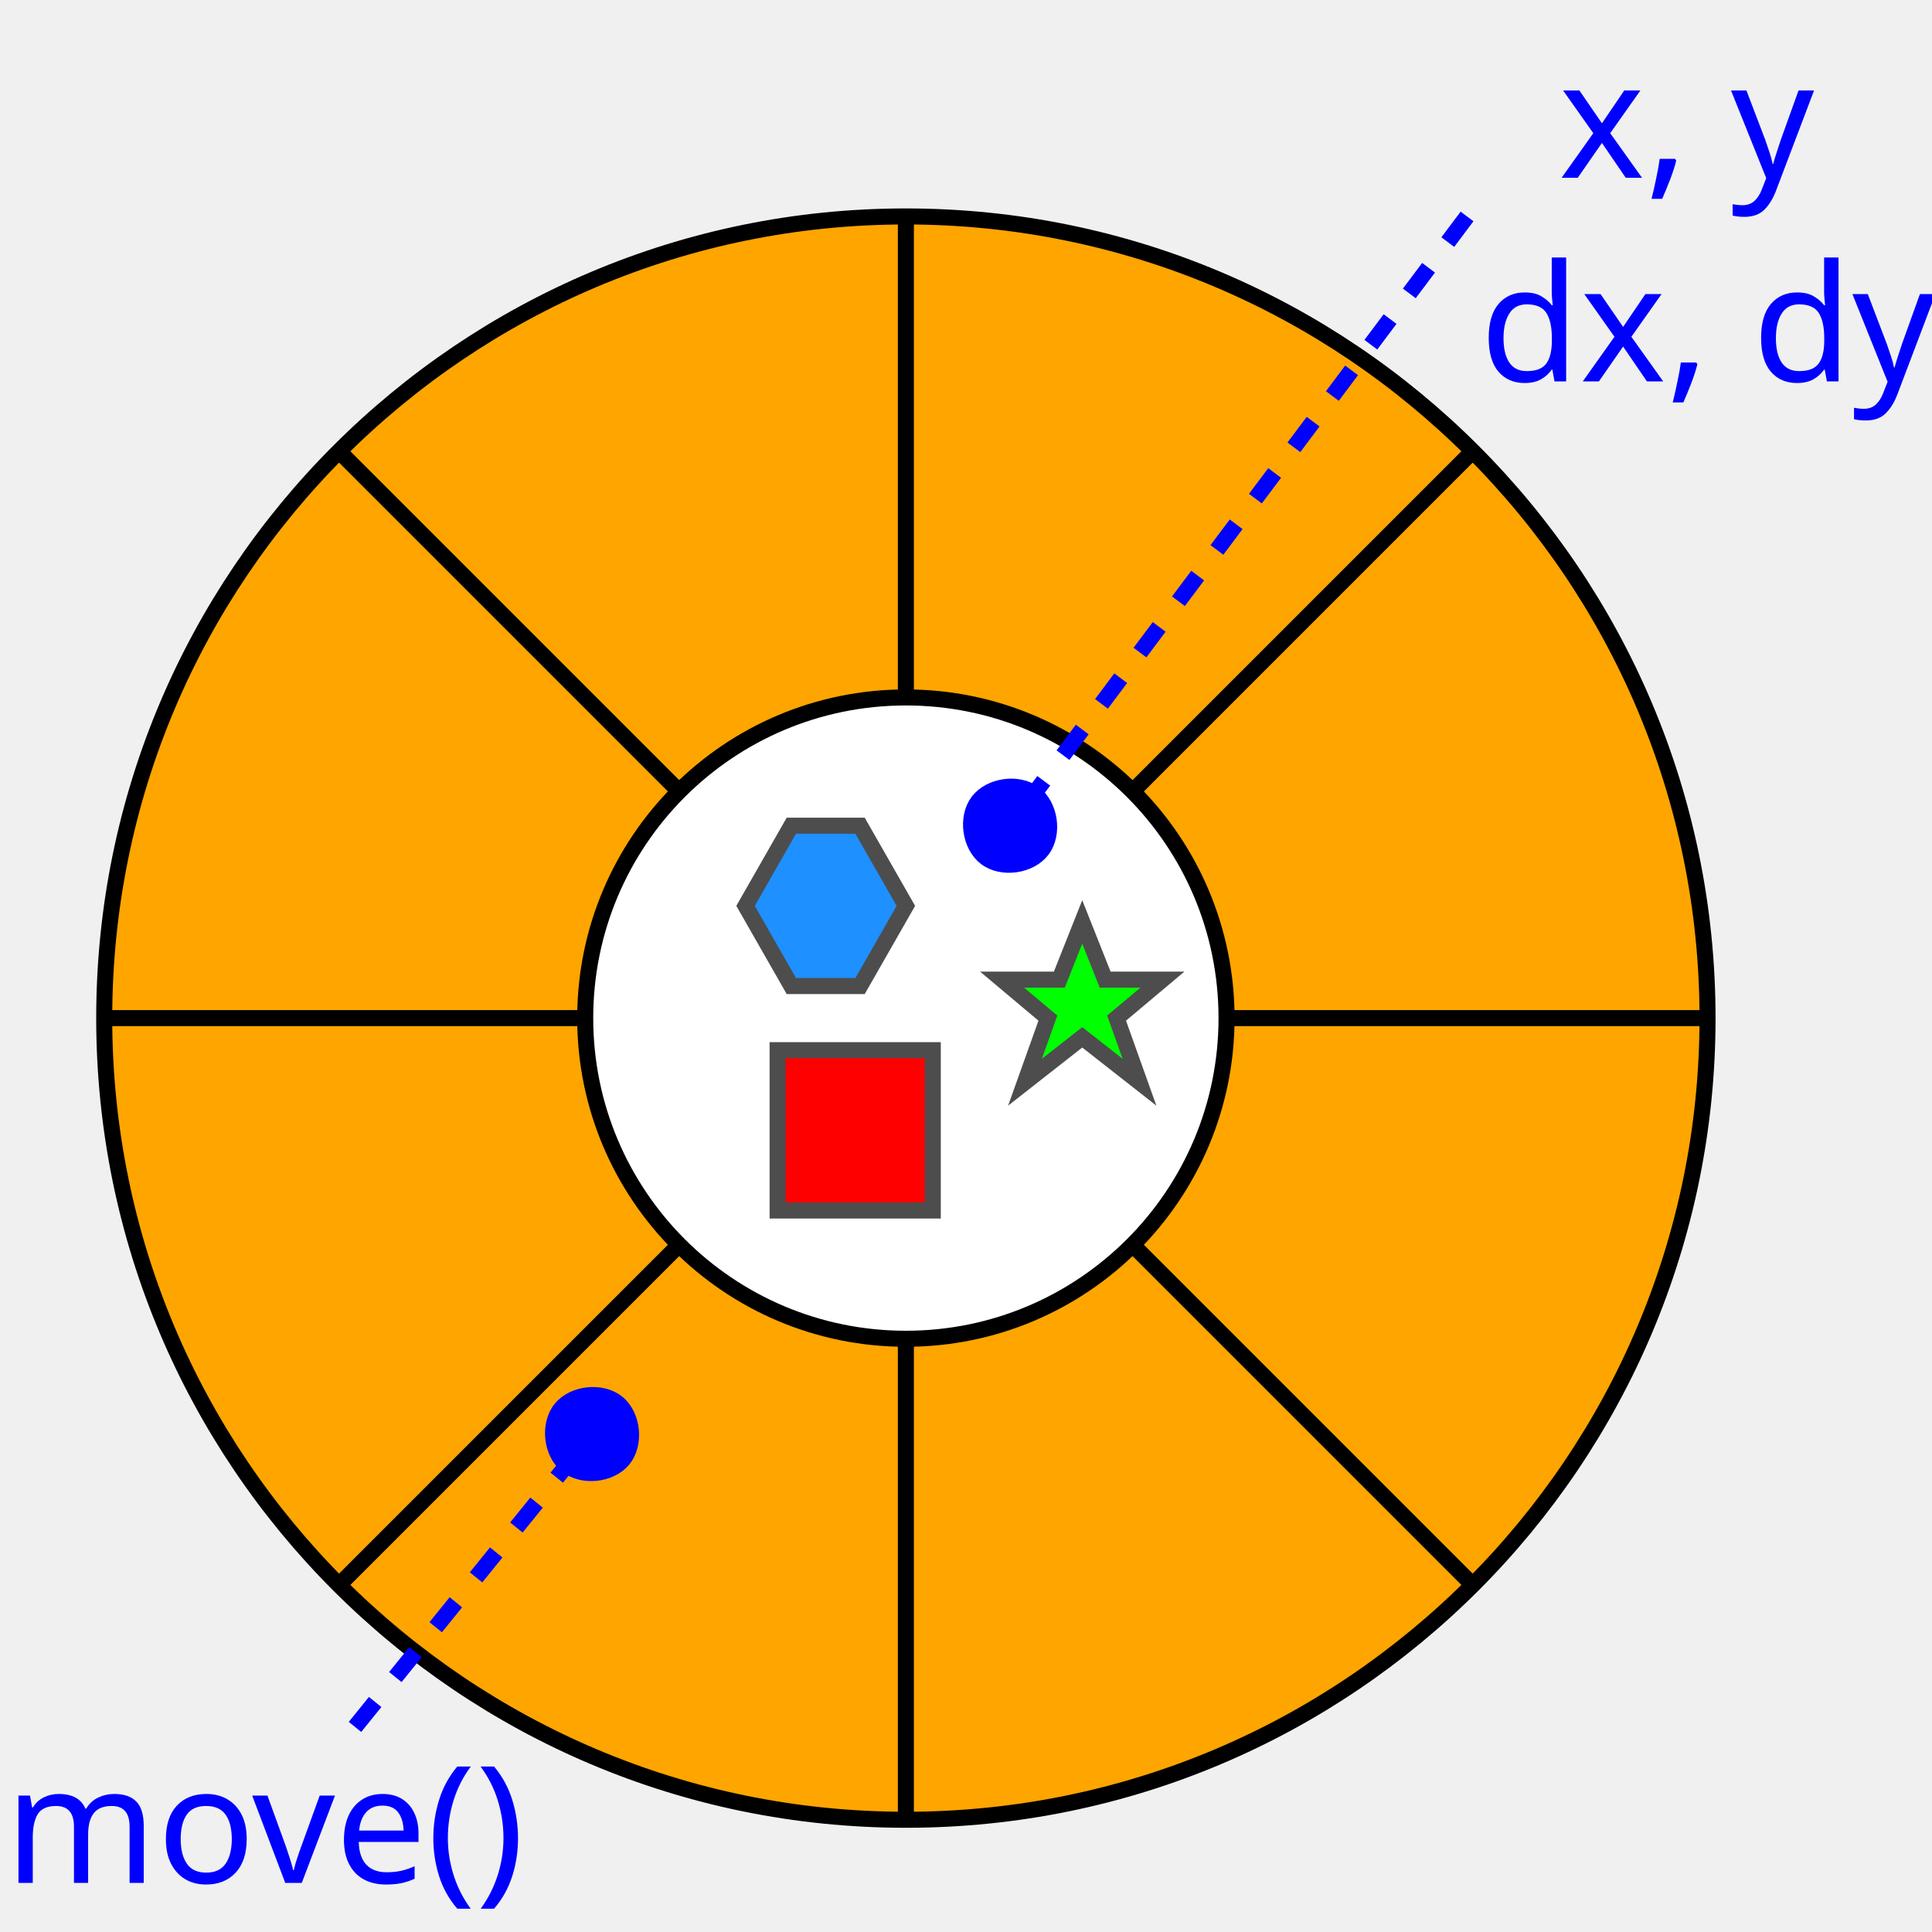
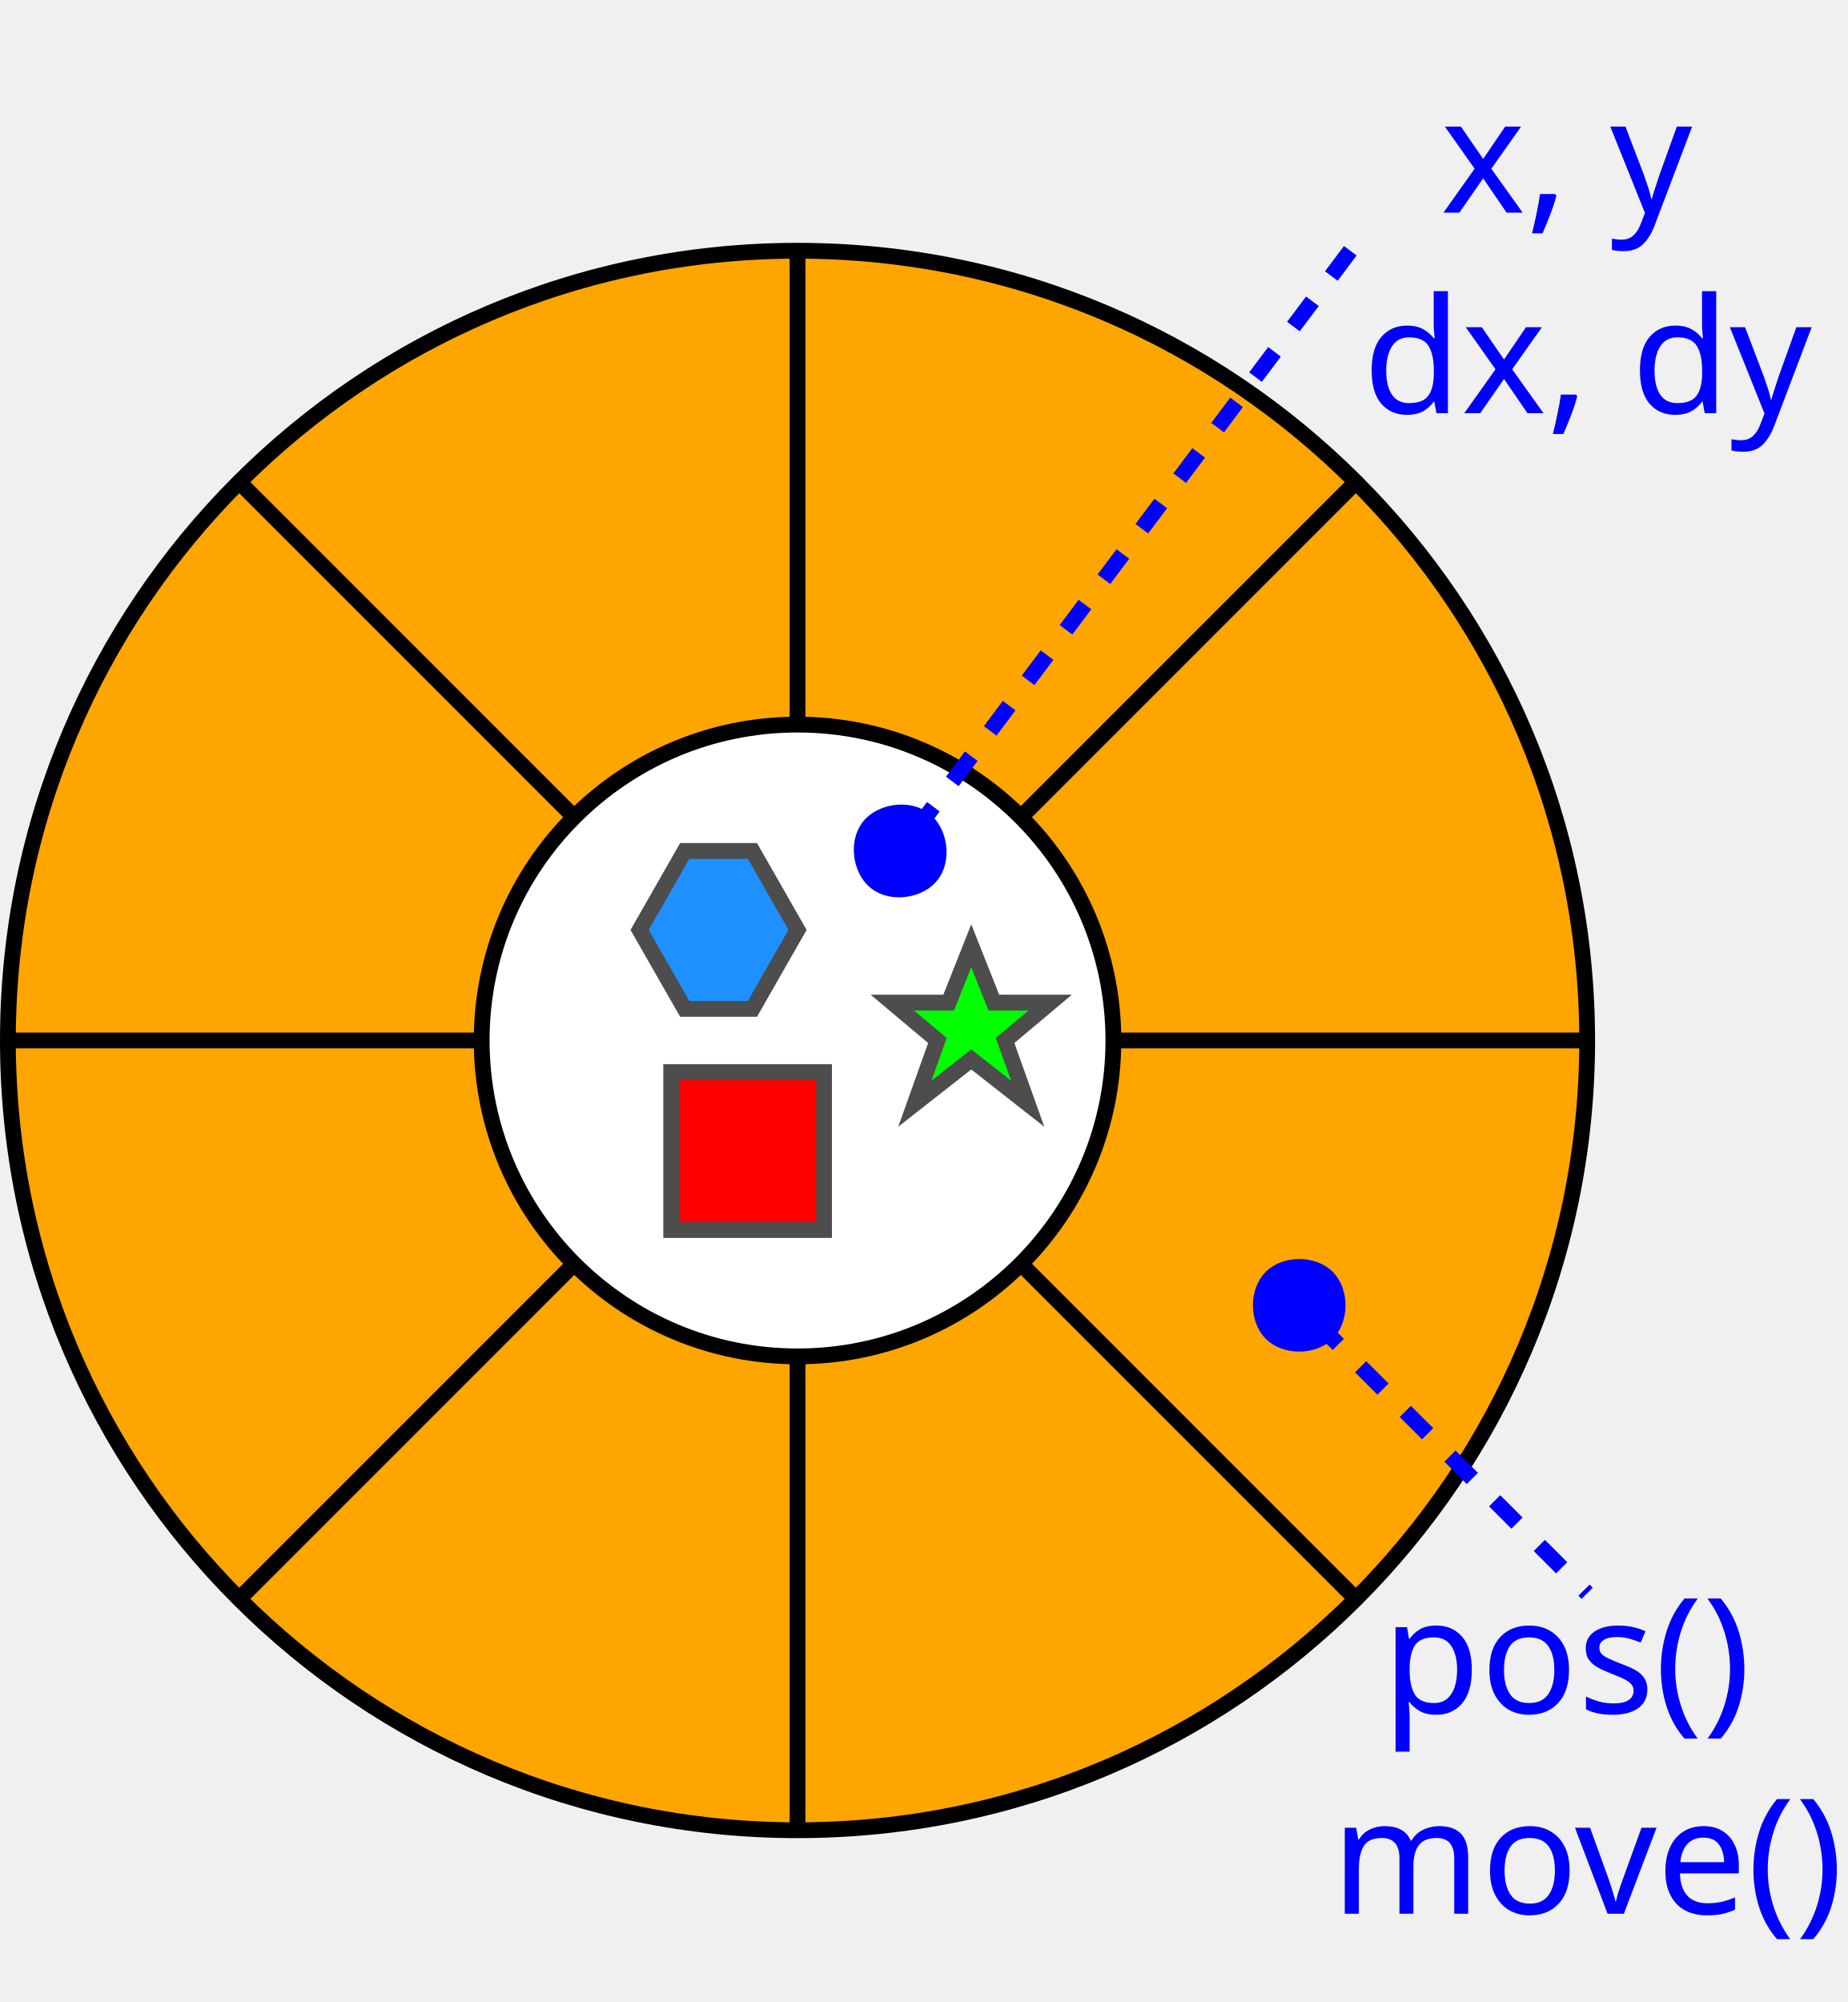
- <svg xmlns="http://www.w3.org/2000/svg" width="13cm" height="13cm" viewBox="207 93 241 241">
+ <svg xmlns="http://www.w3.org/2000/svg" width="12cm" height="13cm" viewBox="219 93 234 244">
  <defs />
+   <g id="Background" />
  <g id="Background" />
  <g id="Background">
    <ellipse style="fill: #ffa500; fill-opacity: 1; stroke-opacity: 1; stroke-width: 2; stroke: #000000" cx="320" cy="220" rx="100" ry="100" />
    <g>
      <line style="fill: none; stroke-opacity: 1; stroke-width: 2; stroke: #000000" x1="320" y1="120" x2="320" y2="210.264" />
      <polygon style="fill: #000000; fill-opacity: 1; stroke-opacity: 1; stroke-width: 2; stroke: #000000" fill-rule="evenodd" points="320,217.764 315,207.764 320,210.264 325,207.764 " />
    </g>
    <g>
-       <line style="fill: none; stroke-opacity: 1; stroke-width: 2; stroke: #000000" x1="249.29" y1="149.289" x2="313.116" y2="213.116" />
+       <line style="fill: none; stroke-opacity: 1; stroke-width: 2; stroke: #000000" x1="249.289" y1="149.289" x2="313.116" y2="213.116" />
      <polygon style="fill: #000000; fill-opacity: 1; stroke-opacity: 1; stroke-width: 2; stroke: #000000" fill-rule="evenodd" points="318.419,218.419 307.812,214.883 313.116,213.116 314.883,207.812 " />
    </g>
    <g>
      <line style="fill: none; stroke-opacity: 1; stroke-width: 2; stroke: #000000" x1="220" y1="220" x2="310.264" y2="220" />
      <polygon style="fill: #000000; fill-opacity: 1; stroke-opacity: 1; stroke-width: 2; stroke: #000000" fill-rule="evenodd" points="317.764,220 307.764,225 310.264,220 307.764,215 " />
    </g>
    <g>
-       <line style="fill: none; stroke-opacity: 1; stroke-width: 2; stroke: #000000" x1="249.29" y1="290.71" x2="313.116" y2="226.884" />
+       <line style="fill: none; stroke-opacity: 1; stroke-width: 2; stroke: #000000" x1="249.289" y1="290.711" x2="313.116" y2="226.884" />
      <polygon style="fill: #000000; fill-opacity: 1; stroke-opacity: 1; stroke-width: 2; stroke: #000000" fill-rule="evenodd" points="318.419,221.581 314.883,232.188 313.116,226.884 307.812,225.117 " />
    </g>
    <g>
      <line style="fill: none; stroke-opacity: 1; stroke-width: 2; stroke: #000000" x1="320" y1="320" x2="320" y2="229.736" />
      <polygon style="fill: #000000; fill-opacity: 1; stroke-opacity: 1; stroke-width: 2; stroke: #000000" fill-rule="evenodd" points="320,222.236 325,232.236 320,229.736 315,232.236 " />
    </g>
    <g>
-       <line style="fill: none; stroke-opacity: 1; stroke-width: 2; stroke: #000000" x1="390.71" y1="290.71" x2="326.884" y2="226.884" />
+       <line style="fill: none; stroke-opacity: 1; stroke-width: 2; stroke: #000000" x1="390.711" y1="290.711" x2="326.884" y2="226.884" />
      <polygon style="fill: #000000; fill-opacity: 1; stroke-opacity: 1; stroke-width: 2; stroke: #000000" fill-rule="evenodd" points="321.581,221.581 332.188,225.117 326.884,226.884 325.117,232.188 " />
    </g>
    <g>
      <line style="fill: none; stroke-opacity: 1; stroke-width: 2; stroke: #000000" x1="420" y1="220" x2="329.736" y2="220" />
      <polygon style="fill: #000000; fill-opacity: 1; stroke-opacity: 1; stroke-width: 2; stroke: #000000" fill-rule="evenodd" points="322.236,220 332.236,215 329.736,220 332.236,225 " />
    </g>
    <g>
-       <line style="fill: none; stroke-opacity: 1; stroke-width: 2; stroke: #000000" x1="390.71" y1="149.289" x2="326.884" y2="213.116" />
+       <line style="fill: none; stroke-opacity: 1; stroke-width: 2; stroke: #000000" x1="390.711" y1="149.289" x2="326.884" y2="213.116" />
      <polygon style="fill: #000000; fill-opacity: 1; stroke-opacity: 1; stroke-width: 2; stroke: #000000" fill-rule="evenodd" points="321.581,218.419 325.117,207.812 326.884,213.116 332.188,214.883 " />
    </g>
    <ellipse style="fill: #ffffff; fill-opacity: 1; stroke-opacity: 1; stroke-width: 2; stroke: #000000" cx="320" cy="220" rx="40" ry="40" />
    <polygon style="fill: #00ff00; fill-opacity: 1; stroke-opacity: 1; stroke-width: 2; stroke: #4d4d4d" fill-rule="evenodd" points="332,215.2 339.143,215.2 342,208 344.857,215.2 352,215.2 346.286,220 349.143,228 342,222.4 334.857,228 337.714,220 " />
    <polygon style="fill: #1e90ff; fill-opacity: 1; stroke-opacity: 1; stroke-width: 2; stroke: #4d4d4d" fill-rule="evenodd" points="305.714,196 314.286,196 320,206 314.286,216 305.714,216 300,206 " />
    <rect style="fill: #ff0000; fill-opacity: 1; stroke-opacity: 1; stroke-width: 2; stroke: #4d4d4d" x="304" y="224" width="19.355" height="20" rx="0" ry="0" />
    <text font-size="20.32" style="fill: #0000ff; fill-opacity: 1; stroke: none;text-anchor:middle;font-family:sans-serif;font-style:normal;font-weight:normal" x="420" y="115.175">
      <tspan x="420" y="115.175">x, y</tspan>
      <tspan x="420" y="140.575">dx, dy</tspan>
    </text>
    <g>
      <line style="fill: none; stroke-opacity: 1; stroke-width: 2; stroke-dasharray: 4; stroke: #0000ff" x1="330" y1="200" x2="390" y2="120" />
      <path style="fill: #0000ff; fill-opacity: 1; stroke-opacity: 1; stroke-width: 2; stroke: #0000ff" fill-rule="evenodd" d="M 330 200 C 328,198.5 327.5,195 329,193 C 330.5,191 334,190.5 336,192 C 338,193.5 338.5,197 337,199 C 335.5,201 332,201.5 330,200z" />
    </g>
-     <text font-size="20.32" style="fill: #0000ff; fill-opacity: 1; stroke: none;text-anchor:middle;font-family:sans-serif;font-style:normal;font-weight:normal" x="240" y="327.875">
-       <tspan x="240" y="327.875">move()</tspan>
+     <text font-size="20.32" style="fill: #0000ff; fill-opacity: 1; stroke: none;text-anchor:middle;font-family:sans-serif;font-style:normal;font-weight:normal" x="420" y="305.175">
+       <tspan x="420" y="305.175">pos()</tspan>
+       <tspan x="420" y="330.575">move()</tspan>
    </text>
    <g>
-       <line style="fill: none; stroke-opacity: 1; stroke-width: 2; stroke-dasharray: 4; stroke: #0000ff" x1="284" y1="268" x2="250" y2="310" />
-       <path style="fill: #0000ff; fill-opacity: 1; stroke-opacity: 1; stroke-width: 2; stroke: #0000ff" fill-rule="evenodd" d="M 284 268 C 285.943,269.573 286.313,273.089 284.74,275.032 C 283.167,276.975 279.651,277.345 277.708,275.772 C 275.765,274.199 275.395,270.683 276.968,268.74 C 278.541,266.797 282.057,266.427 284,268z" />
+       <line style="fill: none; stroke-opacity: 1; stroke-width: 2; stroke-dasharray: 4; stroke: #0000ff" x1="380" y1="250" x2="420" y2="290" />
+       <path style="fill: #0000ff; fill-opacity: 1; stroke-opacity: 1; stroke-width: 2; stroke: #0000ff" fill-rule="evenodd" d="M 380 250 C 381.768,248.232 385.303,248.232 387.071,250 C 388.839,251.768 388.839,255.303 387.071,257.071 C 385.303,258.839 381.768,258.839 380,257.071 C 378.232,255.303 378.232,251.768 380,250z" />
    </g>
  </g>
</svg>
